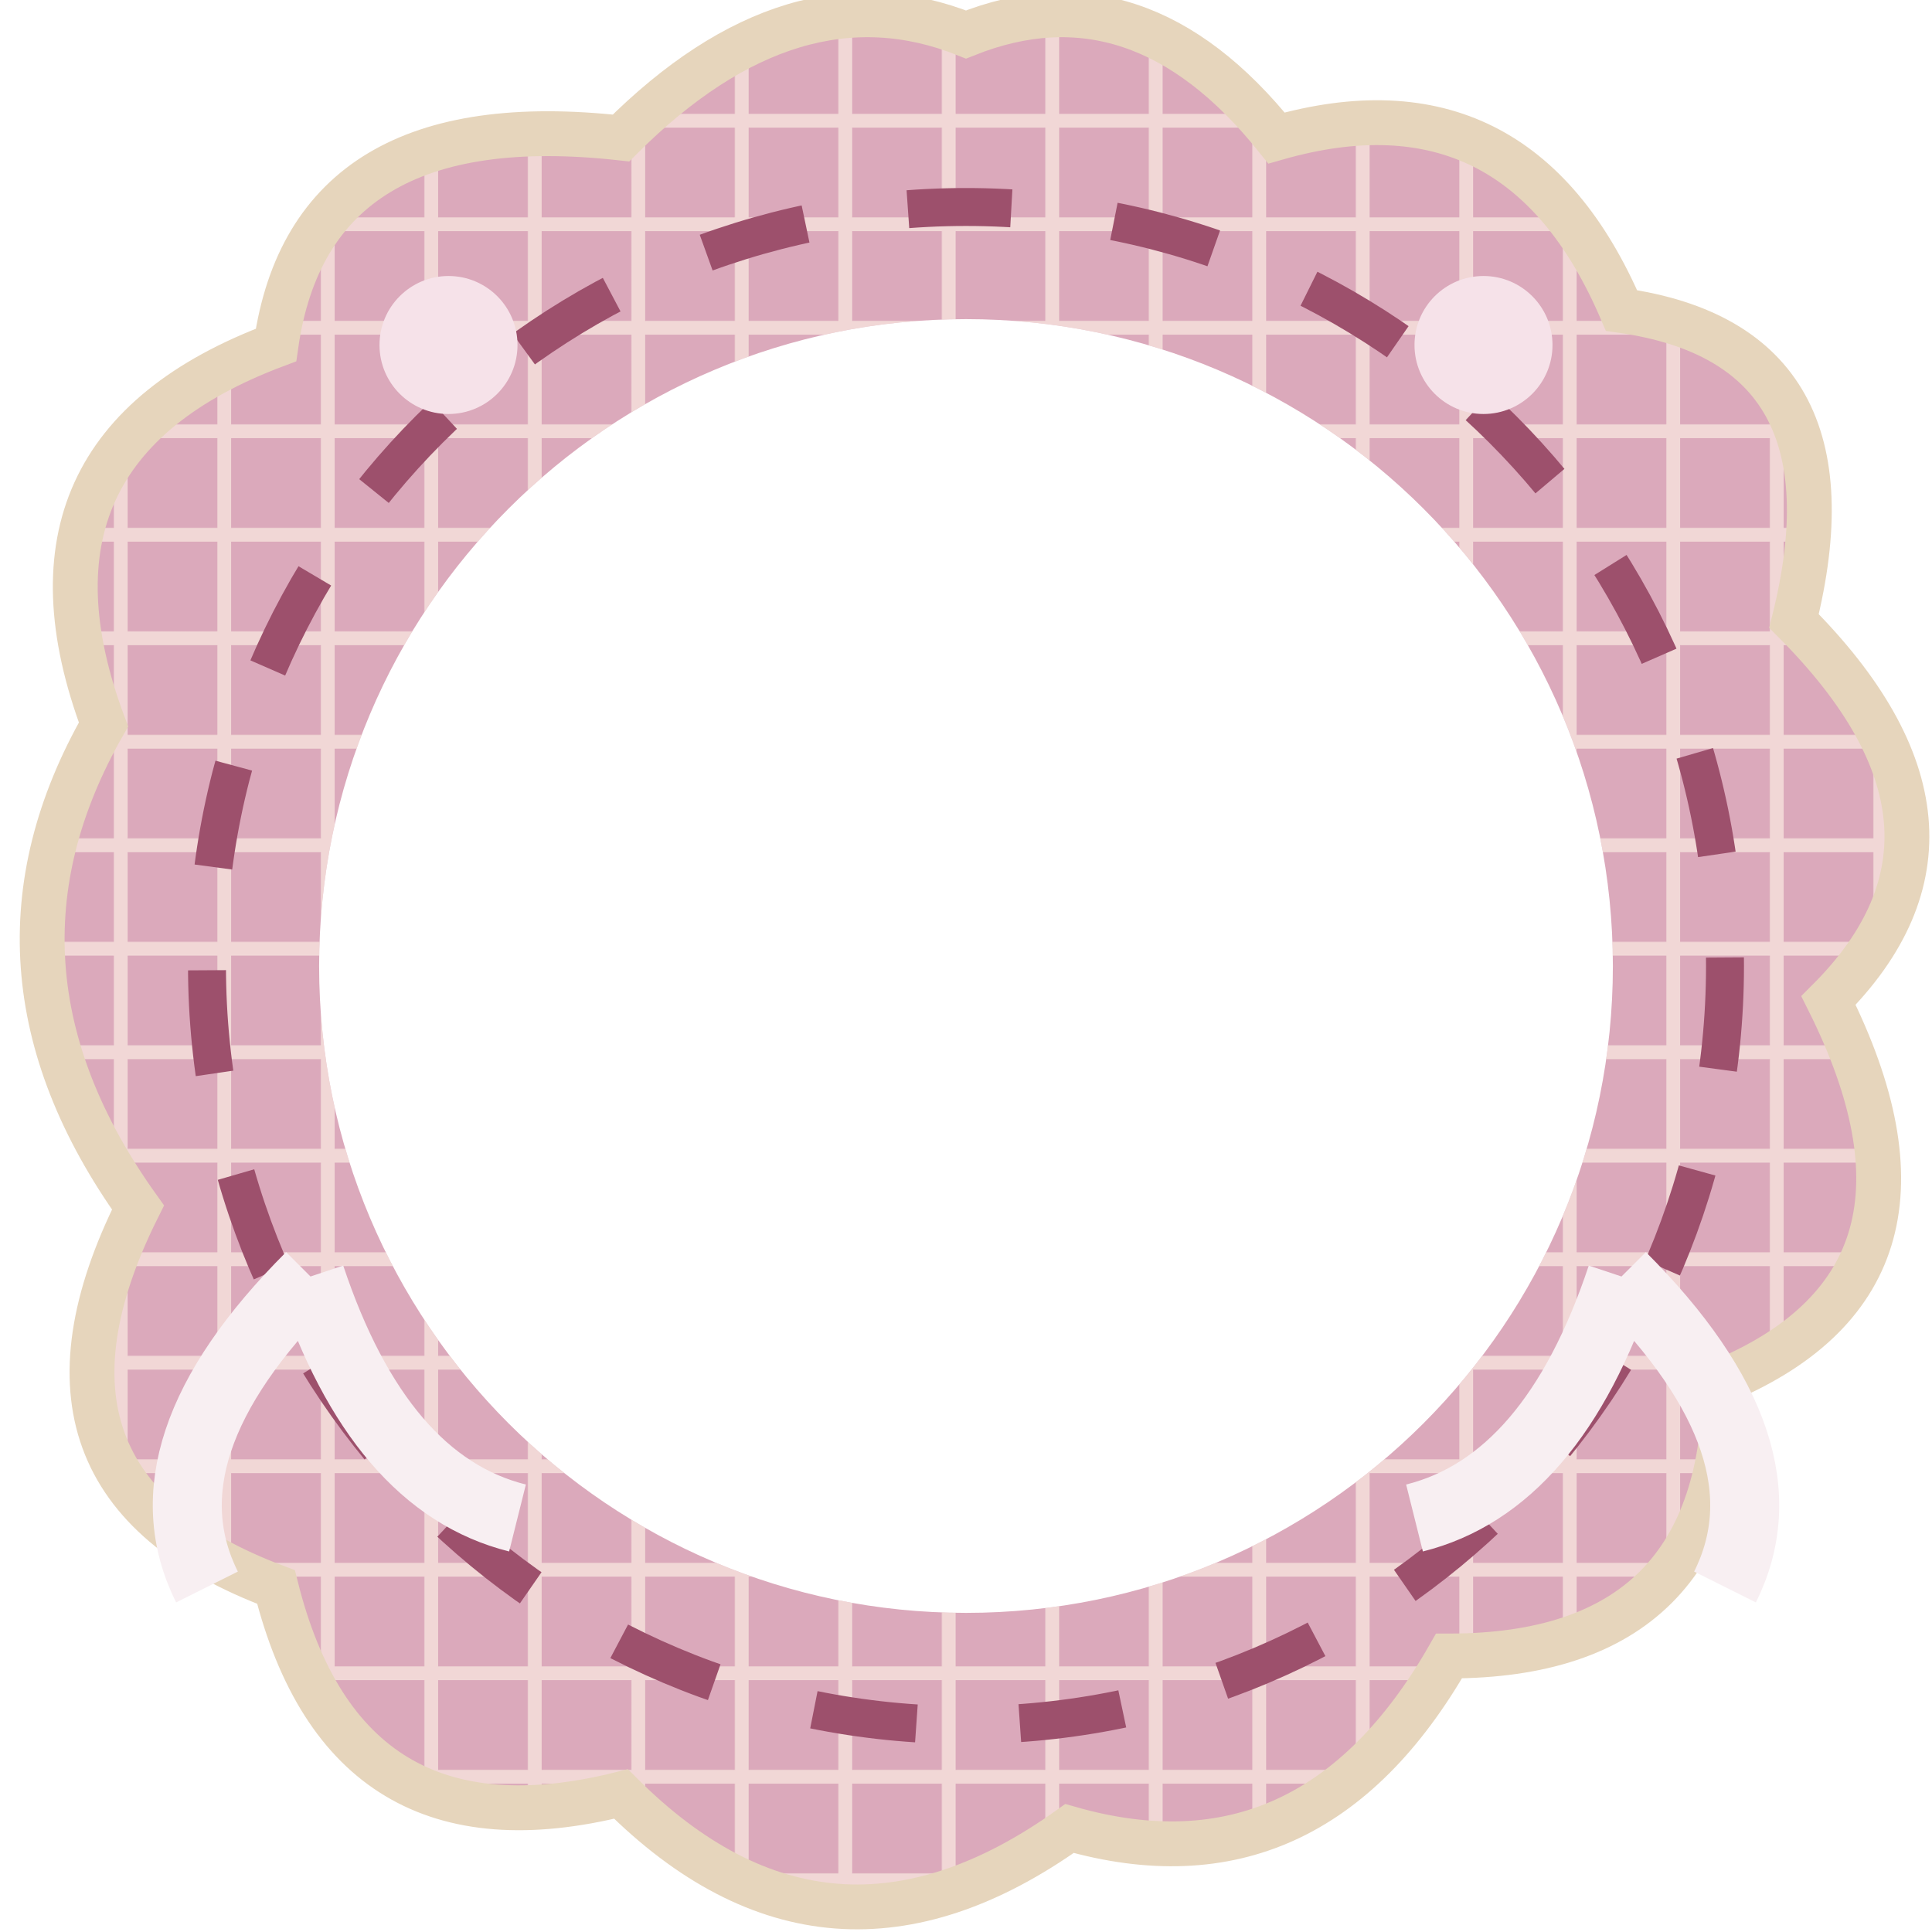
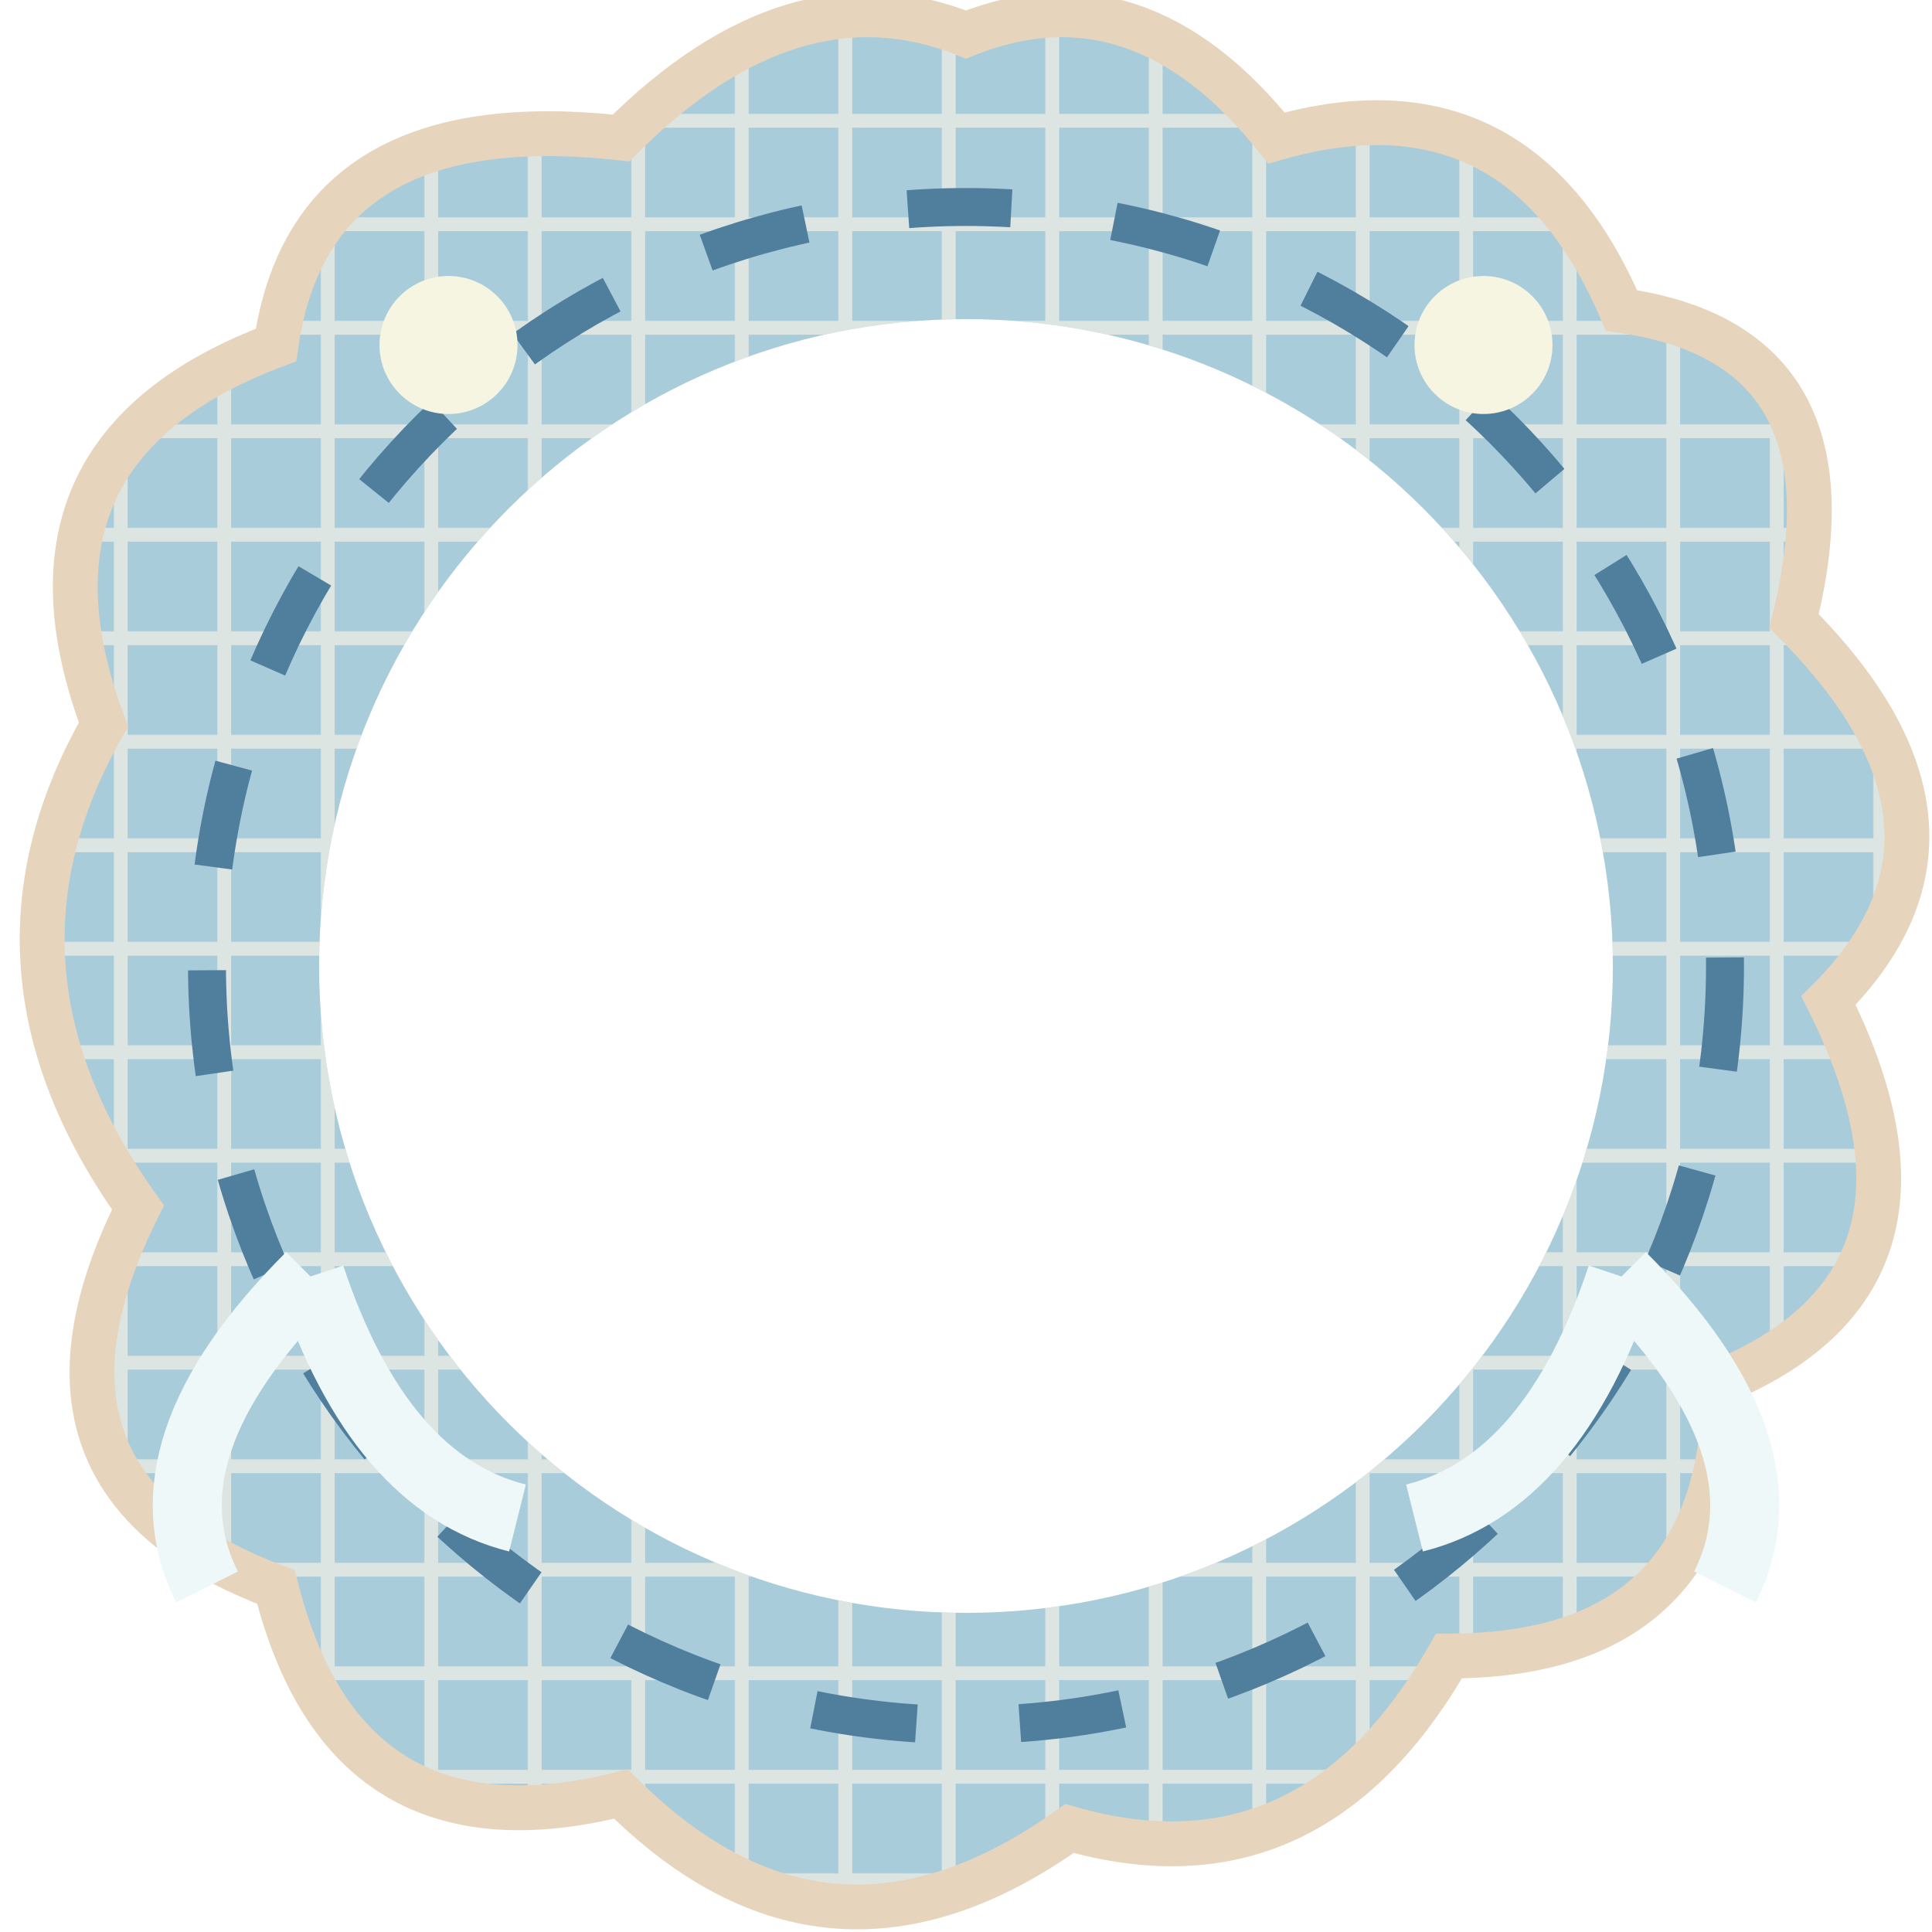
<svg xmlns="http://www.w3.org/2000/svg" width="56" height="56" viewBox="0 0 56 56">
  <defs>
    <pattern id="cloth" width="3" height="3" patternUnits="userSpaceOnUse">
      <path d="M0 .5h3M.5 0v3" fill="none" stroke="#fff5e7" stroke-width=".4" opacity=".6" />
    </pattern>
  </defs>
-   <path d="M28 1Q33-1 37 4Q44 2 47 9Q54 10 52 18Q58 24 53 29Q57 37 50 40Q50 48 42 48Q38 55 31 53Q24 58 18 52Q10 54 8 46Q0 43 4 35Q-1 28 3 21Q0 13 8 10Q9 3 18 4Q23-1 28 1ZM28 9.25a18.75 18.75 0 1 0 0 37.5a18.75 18.75 0 1 0 0-37.5Z" fill="#dba9bb" fill-rule="evenodd" />
+   <path d="M28 1Q33-1 37 4Q44 2 47 9Q54 10 52 18Q58 24 53 29Q57 37 50 40Q50 48 42 48Q38 55 31 53Q24 58 18 52Q10 54 8 46Q0 43 4 35Q-1 28 3 21Q0 13 8 10Q9 3 18 4Q23-1 28 1ZM28 9.25a18.75 18.75 0 1 0 0 37.5a18.75 18.75 0 1 0 0-37.5Z" fill="#a9ccdb" fill-rule="evenodd" />
  <path d="M28 1Q33-1 37 4Q44 2 47 9Q54 10 52 18Q58 24 53 29Q57 37 50 40Q50 48 42 48Q38 55 31 53Q24 58 18 52Q10 54 8 46Q0 43 4 35Q-1 28 3 21Q0 13 8 10Q9 3 18 4Q23-1 28 1ZM28 9.25a18.75 18.75 0 1 0 0 37.5a18.75 18.75 0 1 0 0-37.5Z" fill="url(#cloth)" fill-rule="evenodd" />
  <path d="M28 1Q33-1 37 4Q44 2 47 9Q54 10 52 18Q58 24 53 29Q57 37 50 40Q50 48 42 48Q38 55 31 53Q24 58 18 52Q10 54 8 46Q0 43 4 35Q-1 28 3 21Q0 13 8 10Q9 3 18 4Q23-1 28 1Z" fill="none" stroke="#e6d5bc" stroke-width="1.3" />
-   <circle cx="28" cy="28" r="22" fill="none" stroke="#9d506c" stroke-width="1.1" stroke-dasharray="3 3" />
-   <path d="M9 37q-5 5-3 9m3-9q2 6 6 7M47 37q5 5 3 9m-3-9q-2 6-6 7" fill="none" stroke="#f8eff2" stroke-width="2" />
-   <circle cx="13" cy="10" r="2" fill="#f6e2e9" />
-   <circle cx="43" cy="10" r="2" fill="#f6e2e9" />
+   <circle cx="28" cy="28" r="22" fill="none" stroke="#507f9d" stroke-width="1.1" stroke-dasharray="3 3" />
+   <path d="M9 37q-5 5-3 9m3-9q2 6 6 7M47 37q5 5 3 9m-3-9q-2 6-6 7" fill="none" stroke="#eff8f8" stroke-width="2" />
+   <circle cx="13" cy="10" r="2" fill="#f6f5e2" />
+   <circle cx="43" cy="10" r="2" fill="#f6f5e2" />
</svg>
